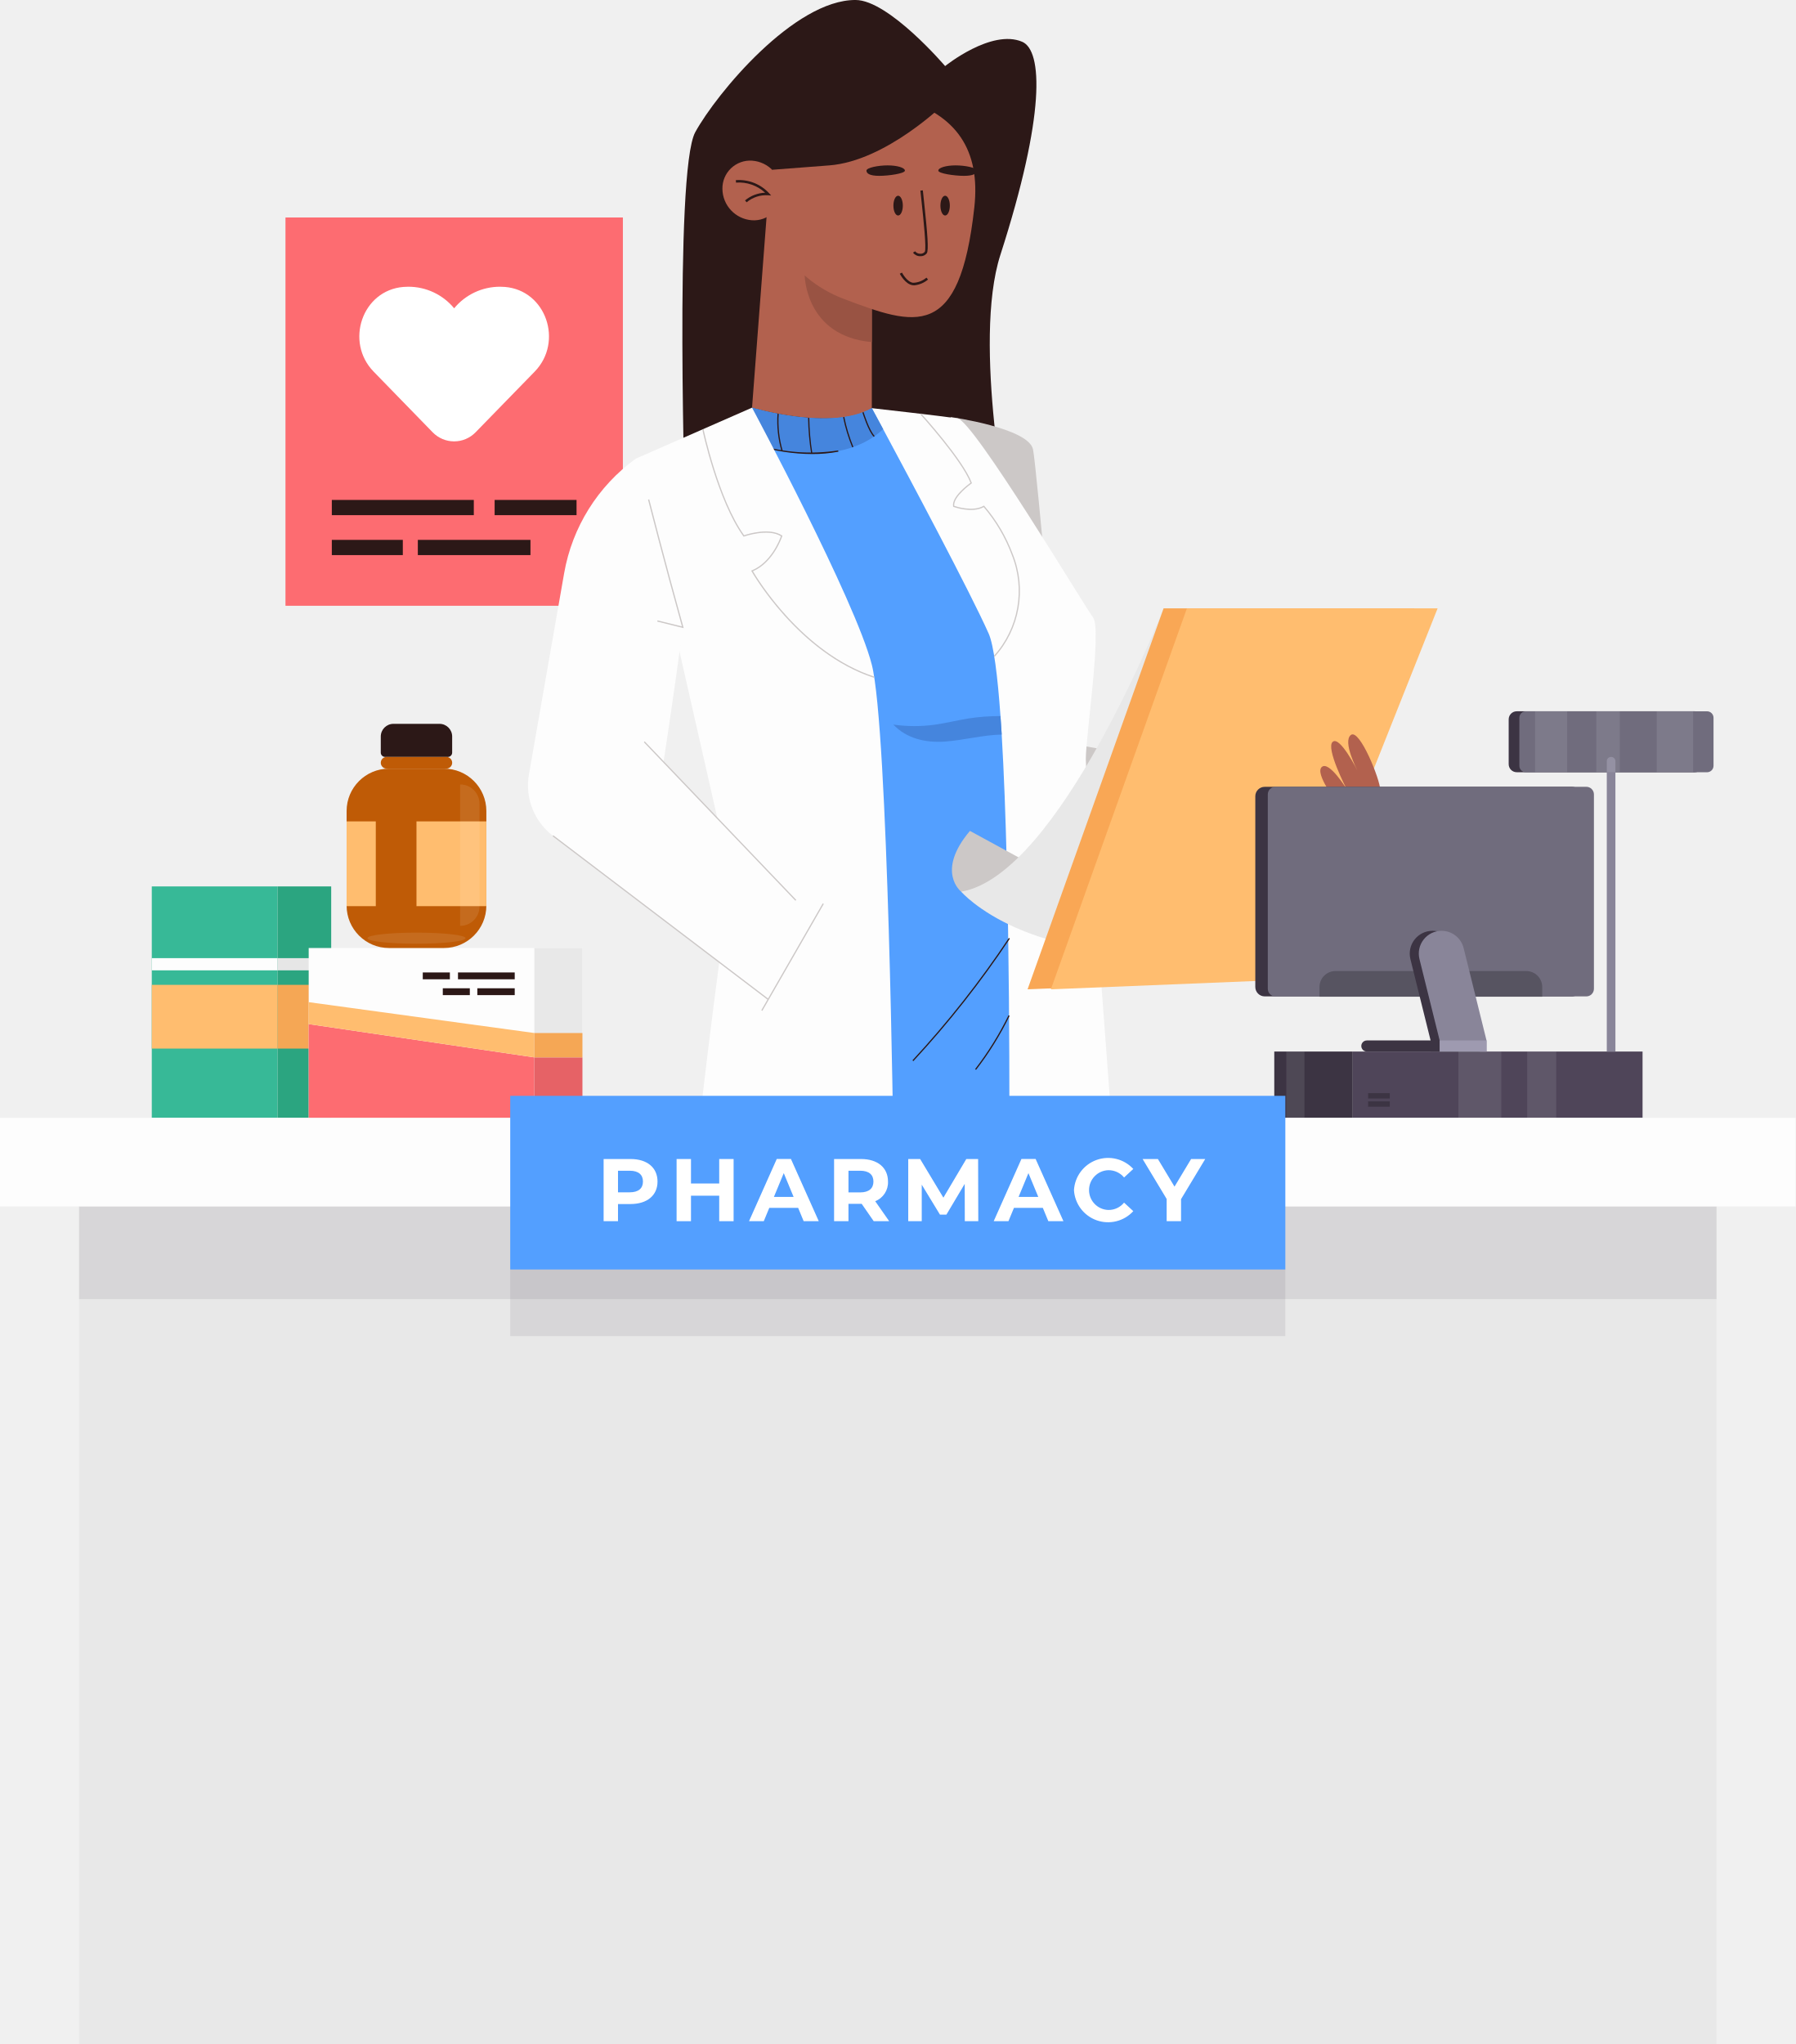
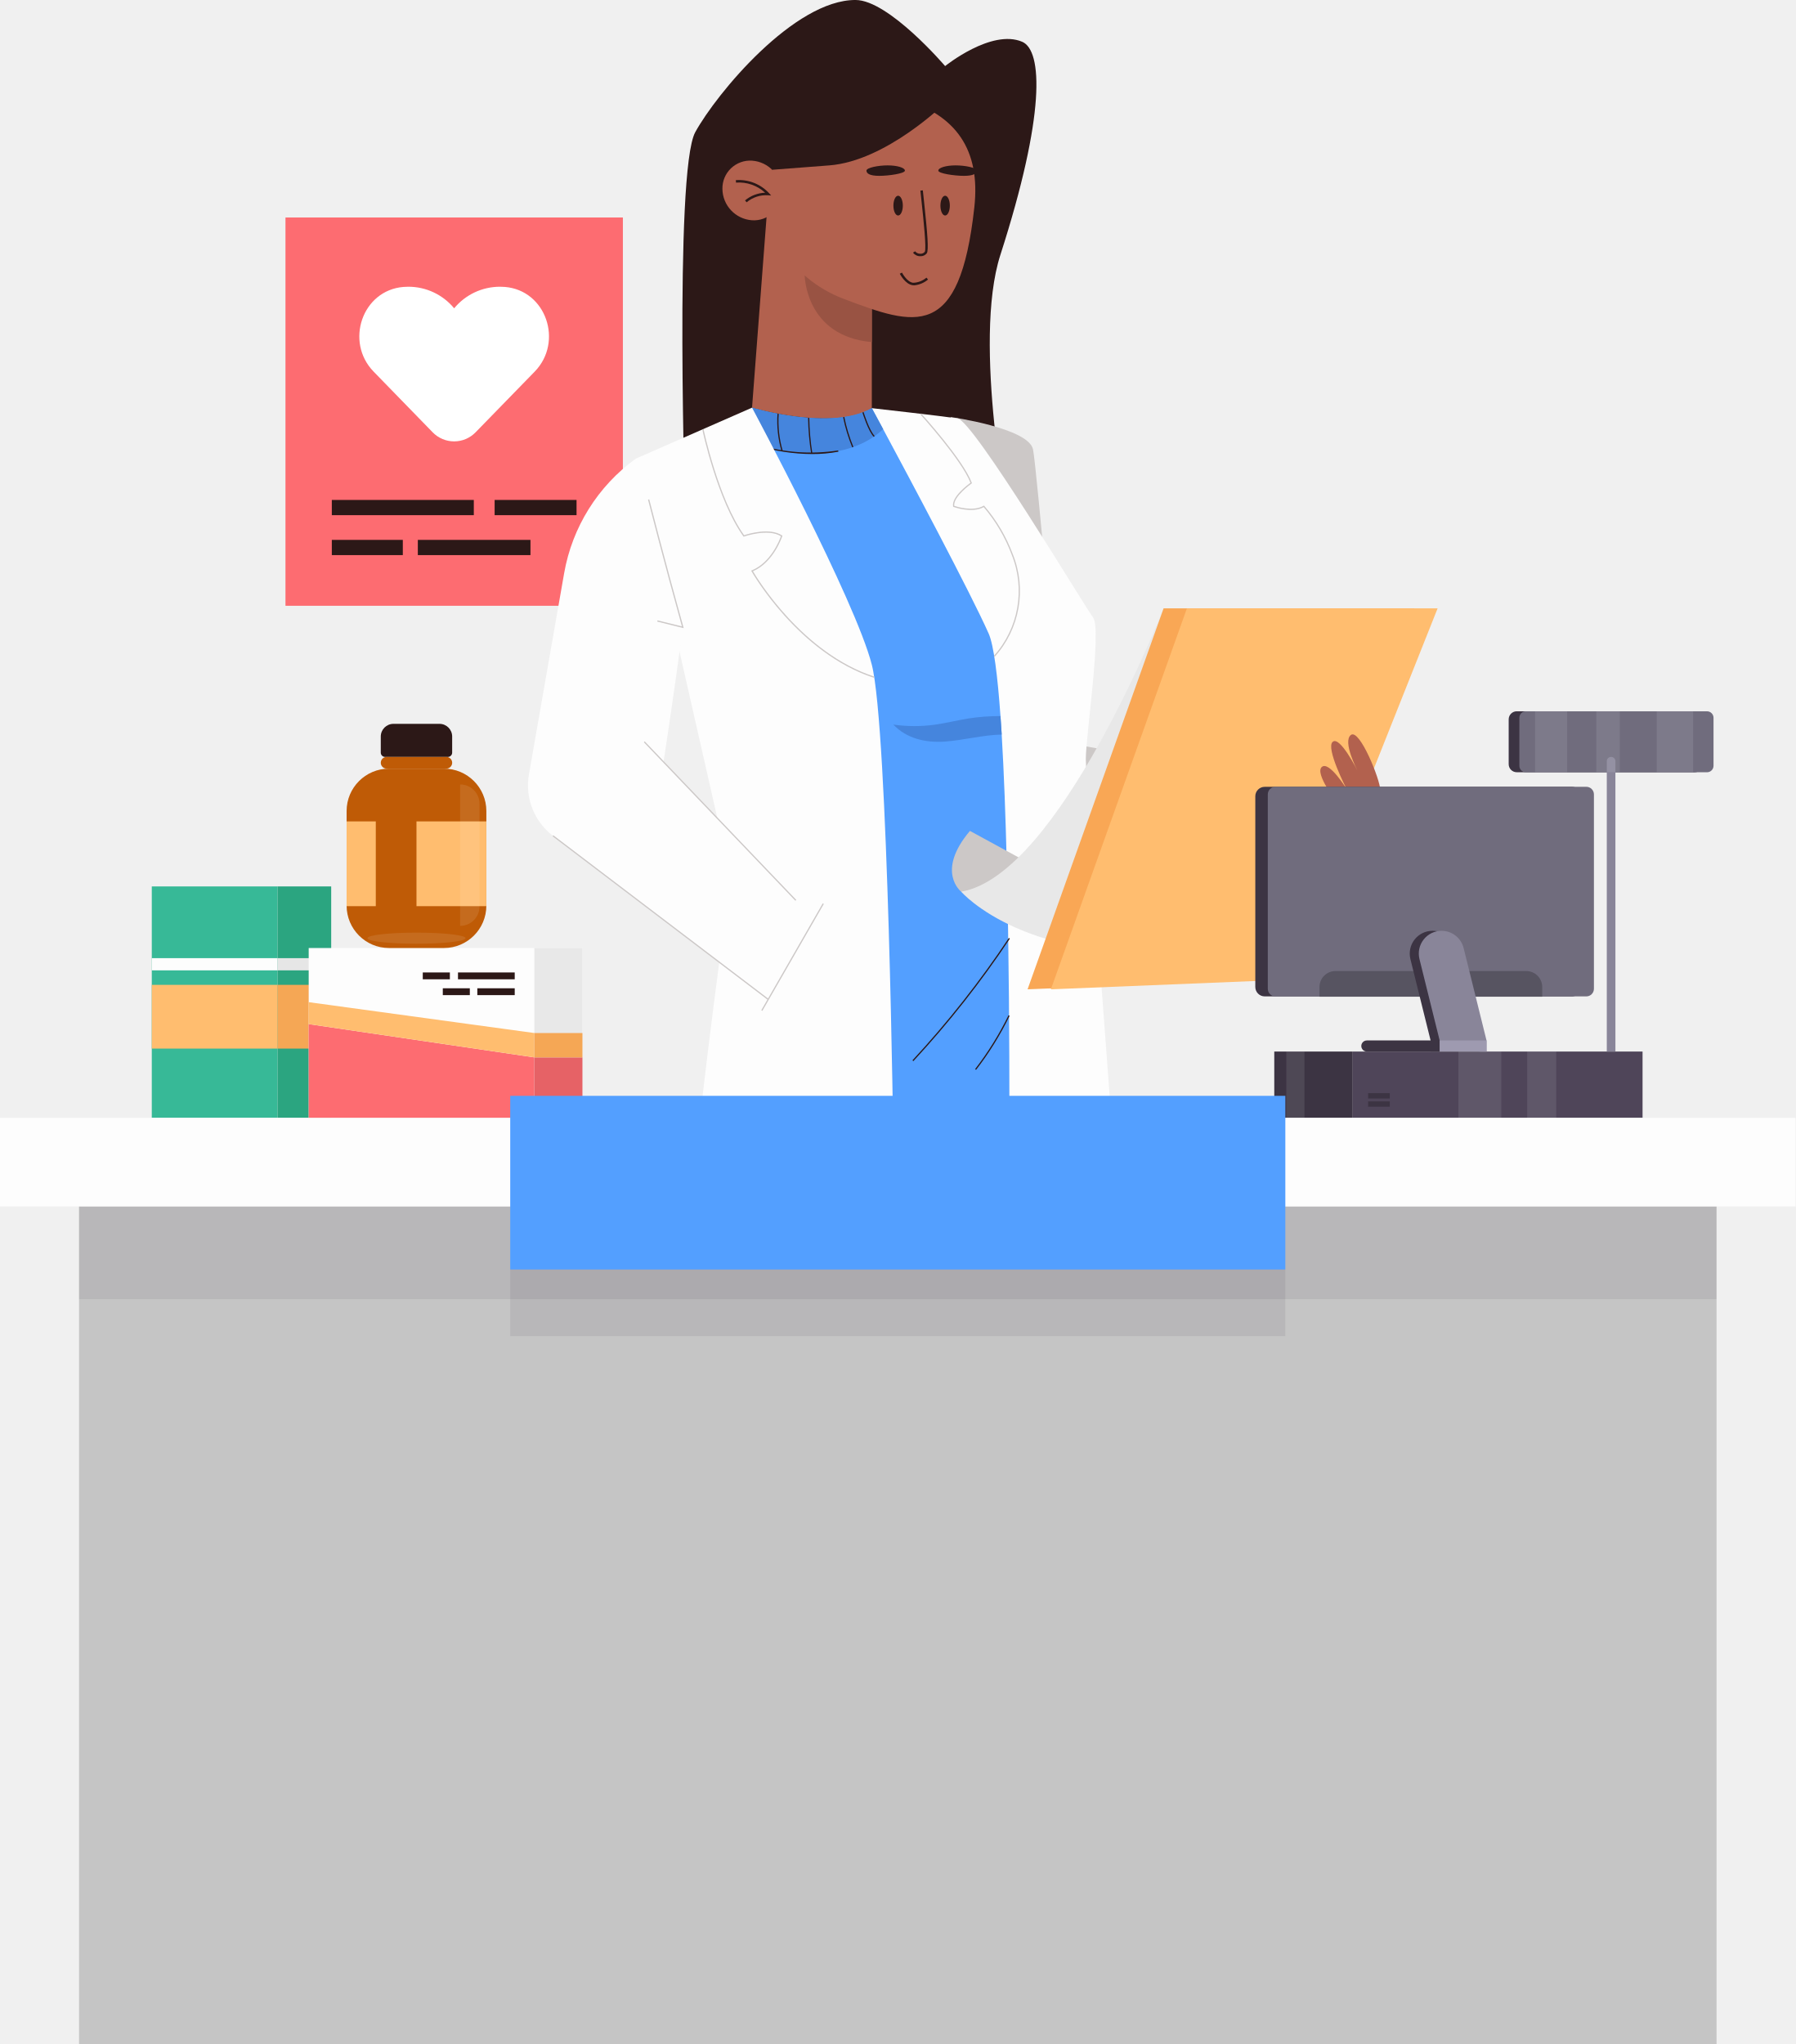
<svg xmlns="http://www.w3.org/2000/svg" width="293.449" height="334" viewBox="0 0 293.449 334">
-   <g id="Grupo_82999" data-name="Grupo 82999" transform="translate(-67.976 -85.646)">
-     <g id="Grupo_82964" data-name="Grupo 82964" transform="translate(114.632 121.184)">
+   <g id="Grupo_88134" data-name="Grupo 88134" transform="translate(-285 -4184)">
+     <g id="Grupo_82964" data-name="Grupo 82964" transform="translate(331.656 4219.539)">
      <rect id="Rectángulo_33793" data-name="Rectángulo 33793" width="55.141" height="63.448" transform="translate(0 0)" fill="#fd6c71" />
      <path id="Trazado_113531" data-name="Trazado 113531" d="M169.492,157.639c4.724-4.854,1.873-13.289-4.878-13.836q-.394-.033-.8-.032a9.7,9.7,0,0,0-7.486,3.523,9.7,9.7,0,0,0-7.485-3.523q-.4,0-.8.032c-6.751.547-9.6,8.982-4.878,13.836l9.658,9.926a4.887,4.887,0,0,0,7,0Z" transform="translate(-128.762 -132.456)" fill="#fff" />
      <g id="Grupo_82963" data-name="Grupo 82963" transform="translate(7.573 46.154)">
        <rect id="Rectángulo_33794" data-name="Rectángulo 33794" width="23.205" height="2.488" fill="#2c1817" />
        <rect id="Rectángulo_33795" data-name="Rectángulo 33795" width="11.603" height="2.488" transform="translate(0 6.527)" fill="#2c1817" />
        <rect id="Rectángulo_33796" data-name="Rectángulo 33796" width="18.408" height="2.488" transform="translate(14.057 6.527)" fill="#2c1817" />
        <rect id="Rectángulo_33797" data-name="Rectángulo 33797" width="13.388" height="2.488" transform="translate(26.608)" fill="#2c1817" />
      </g>
    </g>
-     <g id="Grupo_82983" data-name="Grupo 82983" transform="translate(154.264 85.646)">
+     <g id="Grupo_82983" data-name="Grupo 82983" transform="translate(371.288 4184)">
      <g id="Grupo_82968" data-name="Grupo 82968" transform="translate(25.23)">
        <path id="Trazado_113532" data-name="Trazado 113532" d="M249.267,96.444s-9.19-10.776-14.627-10.8c-10.011-.04-22.715,15.245-26.209,21.6s-1.588,64.314-1.588,64.314h52.912s-6.078-29.917-1.461-44.249c7.384-22.923,6.908-33.4,3.573-34.834C256.841,90.32,249.267,96.444,249.267,96.444Z" transform="translate(-206.324 -85.646)" fill="#2c1817" />
        <path id="Trazado_113533" data-name="Trazado 113533" d="M240.025,159.829v-25.9l-16.87-9.671-2.706,35.493S233.719,163.64,240.025,159.829Z" transform="translate(-209.063 -93.133)" fill="#b2614e" />
        <path id="Trazado_113534" data-name="Trazado 113534" d="M231.128,141.48s.084,9.939,10.968,10.892V141.48Z" transform="translate(-211.134 -96.474)" fill="#995343" />
        <path id="Trazado_113535" data-name="Trazado 113535" d="M257.421,123.235c-2.407,21.9-9.616,19.4-21.39,14.945-8.792-3.328-14.235-12.048-11.624-21.08a17.022,17.022,0,0,1,21.079-11.624C254.517,108.088,258.448,113.891,257.421,123.235Z" transform="translate(-209.704 -89.361)" fill="#b2614e" />
        <path id="Trazado_113536" data-name="Trazado 113536" d="M224.125,123.353a4.539,4.539,0,0,1-4.84,4.6,5.2,5.2,0,0,1-4.84-5.14,4.539,4.539,0,0,1,4.84-4.6A5.2,5.2,0,0,1,224.125,123.353Z" transform="translate(-207.899 -91.96)" fill="#b2614e" />
        <g id="Grupo_82965" data-name="Grupo 82965" transform="translate(8.735 29.415)">
          <path id="Trazado_113537" data-name="Trazado 113537" d="M218.928,125.777l-.262-.306a5.43,5.43,0,0,1,3.286-1.257,6.3,6.3,0,0,0-4.757-1.652l-.035-.4a6.682,6.682,0,0,1,5.435,2.131l.342.376-.507-.04A4.975,4.975,0,0,0,218.928,125.777Z" transform="translate(-217.16 -122.138)" fill="#2c1817" />
        </g>
        <path id="Trazado_113538" data-name="Trazado 113538" d="M249.934,120.027c0,.472-2.631.855-4.189.855s-2.095-.383-2.095-.855,1.9-.855,3.463-.855S249.934,119.555,249.934,120.027Z" transform="translate(-213.563 -92.148)" fill="#2c1817" />
        <path id="Trazado_113539" data-name="Trazado 113539" d="M250.652,126.941c0,.893-.344,1.616-.77,1.616s-.769-.723-.769-1.616.344-1.616.769-1.616S250.652,126.048,250.652,126.941Z" transform="translate(-214.622 -93.341)" fill="#2c1817" />
        <path id="Trazado_113540" data-name="Trazado 113540" d="M258.219,120.027c0,.472,2.632.855,4.19.855s2.094-.383,2.094-.855-1.9-.855-3.462-.855S258.219,119.555,258.219,120.027Z" transform="translate(-216.388 -92.148)" fill="#2c1817" />
        <path id="Trazado_113541" data-name="Trazado 113541" d="M258.644,126.941c0,.893.344,1.616.769,1.616s.77-.723.77-1.616-.345-1.616-.77-1.616S258.644,126.048,258.644,126.941Z" transform="translate(-216.47 -93.341)" fill="#2c1817" />
        <g id="Grupo_82966" data-name="Grupo 82966" transform="translate(37.698 31.101)">
          <path id="Trazado_113542" data-name="Trazado 113542" d="M254.3,134.992h-.048a1.418,1.418,0,0,1-1.162-.582l.34-.217a1.042,1.042,0,0,0,.833.4.887.887,0,0,0,.746-.309c.31-.456-.227-5.451-.515-8.135-.075-.7-.143-1.34-.2-1.876l.4-.04c.053.536.122,1.177.2,1.873.56,5.21.783,7.942.442,8.415A1.242,1.242,0,0,1,254.3,134.992Z" transform="translate(-253.091 -124.229)" fill="#2c1817" />
        </g>
        <g id="Grupo_82967" data-name="Grupo 82967" transform="translate(35.535 44.545)">
          <path id="Trazado_113543" data-name="Trazado 113543" d="M252.775,142.985a2.011,2.011,0,0,1-.25-.015c-1.228-.156-2.081-1.809-2.118-1.879l.359-.183c.007.015.793,1.533,1.809,1.662a3.478,3.478,0,0,0,2.187-.839l.261.307A4.064,4.064,0,0,1,252.775,142.985Z" transform="translate(-250.408 -140.908)" fill="#2c1817" />
        </g>
        <path id="Trazado_113544" data-name="Trazado 113544" d="M252.56,105.619s-9.6,9.476-18.922,10.191l-9.317.716s-3.1-10.589,1.523-13.765S252.56,105.619,252.56,105.619Z" transform="translate(-209.617 -88.786)" fill="#2c1817" />
      </g>
      <g id="Grupo_82982" data-name="Grupo 82982" transform="translate(0 66.614)">
        <path id="Trazado_113545" data-name="Trazado 113545" d="M260.75,170.193s12.709,1.781,13.437,5.28c.615,2.959,4.507,47.785,4.507,47.785l41.289,7.413L314.9,244.327l-42.956-5.718Z" transform="translate(-191.649 -168.656)" fill="#ccc8c7" />
        <path id="Trazado_113546" data-name="Trazado 113546" d="M244.735,168.388s11.391,1.282,14.011,1.673S279.469,200.7,280.9,202.61s-1.191,19.294-1.191,23.105,4.526,63.361,4.526,63.361h-20.4Z" transform="translate(-188.543 -168.306)" fill="#fdfdfd" />
        <path id="Trazado_113547" data-name="Trazado 113547" d="M262.492,289.057H239.148L221.407,174.435l-.953-6.145s12.921,3.9,19.571.076l.048.085c.039.077.114.219.219.41l.4.734c.1.2.219.419.352.658l.838,1.552c4.183,7.794,14.254,26.669,17.246,33.405.82,1.858,1.449,6.822,1.925,13.473.066.972.133,1.982.2,3.02C262.749,246.457,262.492,289.057,262.492,289.057Z" transform="translate(-183.834 -168.287)" fill="#539fff" />
        <path id="Trazado_113548" data-name="Trazado 113548" d="M241.883,171.805c-7.488,6.975-20.476,2.63-20.476,2.63l-.953-6.145s12.921,3.9,19.571.076l.048.085.219.41.4.734.352.658Z" transform="translate(-183.834 -168.287)" fill="#4585dd" />
        <g id="Grupo_82969" data-name="Grupo 82969" transform="translate(37.541 6.053)">
          <path id="Trazado_113549" data-name="Trazado 113549" d="M230.491,177.325a31.519,31.519,0,0,1-8.894-1.339l.064-.191a29.415,29.415,0,0,0,13.085.94l.039.2A22.454,22.454,0,0,1,230.491,177.325Z" transform="translate(-221.597 -175.795)" fill="#2c1817" />
        </g>
        <path id="Trazado_113550" data-name="Trazado 113550" d="M215.876,168.286s16.9,31.525,19.576,42.005,3.529,78.765,3.529,78.765H206.915s.929-10.958,5.478-44.067l-15.525-68.364Z" transform="translate(-179.26 -168.286)" fill="#fdfdfd" />
        <g id="Grupo_82970" data-name="Grupo 82970" transform="translate(28.486 3.503)">
          <path id="Trazado_113551" data-name="Trazado 113551" d="M238.434,213.278c-12.409-4.032-19.953-17.285-20.028-17.419l-.056-.1.106-.043c3.152-1.293,4.56-5.014,4.758-5.581-2.106-1.315-5.987.039-6.025.052l-.071.026-.044-.061c-4.251-5.9-6.686-17.364-6.71-17.48l.2-.041c.023.114,2.433,11.455,6.632,17.342.571-.192,4.156-1.317,6.2.035l.064.042-.023.073c-.014.043-1.384,4.262-4.792,5.734.713,1.22,8.088,13.4,19.858,17.228Z" transform="translate(-210.363 -172.632)" fill="#ccc8c7" />
        </g>
        <g id="Grupo_82971" data-name="Grupo 82971" transform="translate(64.089 0.932)">
          <path id="Trazado_113552" data-name="Trazado 113552" d="M266.721,209.212l-.152-.132a15.859,15.859,0,0,0,2.925-16.541,26,26,0,0,0-4.571-7.779c-1.924,1.056-4.814.012-4.936-.033l-.053-.019-.011-.056c-.3-1.525,2.37-3.531,2.835-3.868-1.464-3.772-8.156-11.13-8.224-11.205l.15-.136c.069.076,6.872,7.557,8.291,11.343l.027.073-.064.045c-.031.022-3.042,2.15-2.827,3.653.414.14,3.079.983,4.784-.011l.069-.041.055.06a26.111,26.111,0,0,1,4.666,7.907A16.052,16.052,0,0,1,266.721,209.212Z" transform="translate(-254.532 -169.442)" fill="#ccc8c7" />
        </g>
        <path id="Trazado_113553" data-name="Trazado 113553" d="M266.808,233.827c-3.1.067-6.146.915-9.233,1.144-3.182.228-6.288-.468-8.48-2.773a24.487,24.487,0,0,0,6.831.01c1.82-.257,3.621-.715,5.441-1.01a33.263,33.263,0,0,1,5.24-.391C266.674,231.779,266.741,232.789,266.808,233.827Z" transform="translate(-189.388 -180.411)" fill="#4585dd" />
        <g id="Grupo_82972" data-name="Grupo 82972" transform="translate(40.733 0.99)">
          <path id="Trazado_113554" data-name="Trazado 113554" d="M226.257,175.623a17.527,17.527,0,0,1-.656-6.109l.2.021a17.287,17.287,0,0,0,.649,6.029Z" transform="translate(-225.557 -169.514)" fill="#2c1817" />
        </g>
        <g id="Grupo_82973" data-name="Grupo 82973" transform="translate(45.776 1.666)">
          <path id="Trazado_113555" data-name="Trazado 113555" d="M232.319,176.188a40.4,40.4,0,0,1-.506-5.835h.2a40.133,40.133,0,0,0,.5,5.8Z" transform="translate(-231.813 -170.353)" fill="#2c1817" />
        </g>
        <g id="Grupo_82974" data-name="Grupo 82974" transform="translate(51.502 1.518)">
          <path id="Trazado_113556" data-name="Trazado 113556" d="M240.411,175.145a27.18,27.18,0,0,1-1.5-4.937l.2-.039a27.037,27.037,0,0,0,1.482,4.894Z" transform="translate(-238.916 -170.169)" fill="#2c1817" />
        </g>
        <g id="Grupo_82975" data-name="Grupo 82975" transform="translate(54.653 0.725)">
          <path id="Trazado_113557" data-name="Trazado 113557" d="M244.689,173.228c-.909-.912-1.825-3.857-1.864-3.983l.193-.059c.01.03.939,3.023,1.813,3.9Z" transform="translate(-242.825 -169.186)" fill="#2c1817" />
        </g>
        <g id="Grupo_82976" data-name="Grupo 82976" transform="translate(62.835 86.653)">
          <path id="Trazado_113558" data-name="Trazado 113558" d="M253.122,295.919l-.146-.139a160.048,160.048,0,0,0,15.755-19.995l.168.11A160.026,160.026,0,0,1,253.122,295.919Z" transform="translate(-252.976 -275.786)" fill="#2c1817" />
        </g>
        <g id="Grupo_82977" data-name="Grupo 82977" transform="translate(73.073 99.289)">
          <path id="Trazado_113559" data-name="Trazado 113559" d="M265.833,300.383l-.156-.127a51.088,51.088,0,0,0,5.459-8.793l.183.086A51.3,51.3,0,0,1,265.833,300.383Z" transform="translate(-265.677 -291.462)" fill="#2c1817" />
        </g>
        <path id="Trazado_113560" data-name="Trazado 113560" d="M192.632,178.632h0a29.366,29.366,0,0,0-11.7,18.719l-5.755,32.888a10.335,10.335,0,0,0,3.923,10.007L214.274,267l7.517-13.074-24.621-25.752s1.557-9.843,3.155-22C201.623,196.319,200.331,190.781,192.632,178.632Z" transform="translate(-175.024 -170.292)" fill="#fdfdfd" />
        <g id="Grupo_82978" data-name="Grupo 82978" transform="translate(38.126 80.996)">
          <path id="Trazado_113561" data-name="Trazado 113561" d="M222.5,286.338l-.175-.1,10.044-17.469.175.1Z" transform="translate(-222.322 -268.769)" fill="#ccc8c7" />
        </g>
        <g id="Grupo_82979" data-name="Grupo 82979" transform="translate(18.935 54.532)">
          <rect id="Rectángulo_33798" data-name="Rectángulo 33798" width="0.201" height="35.836" transform="translate(0 0.139) rotate(-43.713)" fill="#ccc8c7" />
        </g>
        <g id="Grupo_82980" data-name="Grupo 82980" transform="translate(4.017 69.873)">
          <rect id="Rectángulo_33799" data-name="Rectángulo 33799" width="0.202" height="44.195" transform="matrix(0.605, -0.796, 0.796, 0.605, 0, 0.161)" fill="#ccc8c7" />
        </g>
        <g id="Grupo_82981" data-name="Grupo 82981" transform="translate(19.617 14.985)">
          <path id="Trazado_113562" data-name="Trazado 113562" d="M205.189,207.92l-4.326-1.072.049-.2,3.989.988c-2.98-10.68-5.515-20.616-5.541-20.715l.2-.05c.025.1,2.587,10.136,5.586,20.877Z" transform="translate(-199.36 -186.876)" fill="#ccc8c7" />
        </g>
        <path id="Trazado_113563" data-name="Trazado 113563" d="M262.485,264.01s-4.2-3.267,1.438-9.925l11.957,6.511S270.844,268.219,262.485,264.01Z" transform="translate(-191.694 -184.925)" fill="#ccc8c7" />
        <path id="Trazado_113564" data-name="Trazado 113564" d="M295.934,208.971s-17.1,43.67-33.087,46.29c0,0,10.855,12.6,39.28,9.528,0,0,21.946-20.882,23.836-55.818Z" transform="translate(-192.055 -176.176)" fill="#e8e8e8" />
        <path id="Trazado_113565" data-name="Trazado 113565" d="M298.545,208.971l-22.232,62.25,39.065-1.588,24.138-60.662Z" transform="translate(-194.667 -176.176)" fill="#f9a755" />
        <path id="Trazado_113566" data-name="Trazado 113566" d="M303.273,208.971l-22.232,62.25,39.065-1.588,24.138-60.662Z" transform="translate(-195.584 -176.176)" fill="#ffbd6f" />
        <path id="Trazado_113567" data-name="Trazado 113567" d="M337.332,257.211s5.326-2.753,7.112-5.73.715-6.193.715-7.861-3.374-10.084-4.8-9.012,1.072,5.836,1.072,5.836-2.858-5.734-4.049-4.713,2.263,7.691,2.263,7.691-2.858-4.645-4.05-3.573,2.5,5.805,2.5,5.805-2.778-3.3-3.889-2.034,5.347,7.95,5.347,7.95Z" transform="translate(-205.868 -181.129)" fill="#b2614e" />
      </g>
    </g>
-     <rect id="Rectángulo_33800" data-name="Rectángulo 33800" width="12.826" height="10.835" transform="translate(276.231 257.473)" fill="#3c3443" />
-     <rect id="Rectángulo_33801" data-name="Rectángulo 33801" width="47.361" height="10.835" transform="translate(289.057 257.473)" fill="#4f4559" />
-     <g id="Grupo_82984" data-name="Grupo 82984" transform="translate(273.129 214.212)">
+     <rect id="Rectángulo_33800" data-name="Rectángulo 33800" width="12.826" height="10.835" transform="translate(493.254 4355.828)" fill="#3c3443" />
+     <rect id="Rectángulo_33801" data-name="Rectángulo 33801" width="47.361" height="10.835" transform="translate(506.081 4355.828)" fill="#4f4559" />
+     <g id="Grupo_82984" data-name="Grupo 82984" transform="translate(490.153 4312.566)">
      <path id="Trazado_113568" data-name="Trazado 113568" d="M363.139,296.564H344.883a.906.906,0,0,0-.906.906h0a.906.906,0,0,0,.906.906h18.256Z" transform="translate(-326.653 -255.115)" fill="#3c3443" />
      <rect id="Rectángulo_33802" data-name="Rectángulo 33802" width="53.299" height="34.247" rx="1.542" transform="translate(0 0.003)" fill="#3c3443" />
      <path id="Trazado_113569" data-name="Trazado 113569" d="M378.318,246.388v31.761a1.246,1.246,0,0,1-1.245,1.245H326.258a1.24,1.24,0,0,1-1.238-1.245V246.388a1.241,1.241,0,0,1,1.238-1.245h50.814A1.246,1.246,0,0,1,378.318,246.388Z" transform="translate(-322.977 -245.143)" fill="#706c7d" />
      <path id="Trazado_113570" data-name="Trazado 113570" d="M369.294,282.495H338.1A2.607,2.607,0,0,0,335.5,285.1v1.588h36.4V285.1A2.607,2.607,0,0,0,369.294,282.495Z" transform="translate(-325.009 -252.387)" fill="#575461" />
      <path id="Trazado_113571" data-name="Trazado 113571" d="M365.33,294.065h-8.124v-1.812l-3.3-13.3a3.721,3.721,0,0,1,3.612-4.616h0a3.721,3.721,0,0,1,3.611,2.825Z" transform="translate(-328.558 -250.804)" fill="#3c3443" />
      <path id="Trazado_113572" data-name="Trazado 113572" d="M366.7,294.065h-7.658v-1.812l-3.3-13.3a3.72,3.72,0,0,1,3.61-4.616h0a3.72,3.72,0,0,1,3.61,2.825l3.739,15.092Z" transform="translate(-328.913 -250.804)" fill="#898599" />
      <rect id="Rectángulo_33803" data-name="Rectángulo 33803" width="7.658" height="1.812" transform="translate(30.13 41.449)" fill="#9e9ab0" />
    </g>
-     <rect id="Rectángulo_33804" data-name="Rectángulo 33804" width="3.541" height="0.873" transform="translate(291.565 264.275)" fill="#3c3443" />
-     <rect id="Rectángulo_33805" data-name="Rectángulo 33805" width="3.541" height="0.873" transform="translate(291.565 265.618)" fill="#3c3443" />
-     <g id="Grupo_82985" data-name="Grupo 82985" transform="translate(306.318 257.473)" opacity="0.1">
+     <rect id="Rectángulo_33804" data-name="Rectángulo 33804" width="3.541" height="0.873" transform="translate(508.589 4362.629)" fill="#3c3443" />
+     <rect id="Rectángulo_33805" data-name="Rectángulo 33805" width="3.541" height="0.873" transform="translate(508.589 4363.973)" fill="#3c3443" />
+     <g id="Grupo_82985" data-name="Grupo 82985" transform="translate(523.342 4355.828)" opacity="0.1">
      <rect id="Rectángulo_33806" data-name="Rectángulo 33806" width="7.011" height="10.835" fill="#f9fafe" />
    </g>
-     <g id="Grupo_82986" data-name="Grupo 82986" transform="translate(317.563 257.473)" opacity="0.1">
+     <g id="Grupo_82986" data-name="Grupo 82986" transform="translate(534.587 4355.828)" opacity="0.1">
      <rect id="Rectángulo_33807" data-name="Rectángulo 33807" width="4.748" height="10.835" fill="#f9fafe" />
    </g>
-     <g id="Grupo_82987" data-name="Grupo 82987" transform="translate(278.195 257.473)" opacity="0.1">
+     <g id="Grupo_82987" data-name="Grupo 82987" transform="translate(495.219 4355.828)" opacity="0.1">
      <rect id="Rectángulo_33808" data-name="Rectángulo 33808" width="2.966" height="10.835" transform="translate(0)" fill="#f9fafe" />
    </g>
-     <g id="Grupo_82991" data-name="Grupo 82991" transform="translate(314.539 201.871)">
+     <g id="Grupo_82991" data-name="Grupo 82991" transform="translate(531.563 4300.226)">
      <rect id="Rectángulo_33809" data-name="Rectángulo 33809" width="31.736" height="9.958" rx="1.317" transform="translate(0 0.002)" fill="#3c3443" />
      <path id="Trazado_113573" data-name="Trazado 113573" d="M407.755,230.9v7.836a1.064,1.064,0,0,1-1.063,1.063H377.079a1.058,1.058,0,0,1-1.057-1.063V230.9a1.058,1.058,0,0,1,1.057-1.063h29.613A1.064,1.064,0,0,1,407.755,230.9Z" transform="translate(-374.277 -229.833)" fill="#706c7d" />
      <path id="Trazado_113574" data-name="Trazado 113574" d="M395.16,287.229h-1.411V239.788a.706.706,0,0,1,.705-.705h0a.706.706,0,0,1,.705.705Z" transform="translate(-377.715 -231.627)" fill="#898599" />
      <g id="Grupo_82988" data-name="Grupo 82988" transform="translate(4.313 0)" opacity="0.1">
        <rect id="Rectángulo_33810" data-name="Rectángulo 33810" width="5.239" height="9.96" fill="#f9fafe" />
      </g>
      <g id="Grupo_82989" data-name="Grupo 82989" transform="translate(14.322 0)" opacity="0.1">
        <rect id="Rectángulo_33811" data-name="Rectángulo 33811" width="3.829" height="9.96" fill="#f9fafe" />
      </g>
      <g id="Grupo_82990" data-name="Grupo 82990" transform="translate(24.196 0)" opacity="0.1">
        <rect id="Rectángulo_33812" data-name="Rectángulo 33812" width="5.945" height="9.96" fill="#f9fafe" />
      </g>
    </g>
-     <g id="Grupo_82992" data-name="Grupo 82992" transform="translate(92.782 230.492)">
+     <g id="Grupo_82992" data-name="Grupo 82992" transform="translate(309.806 4328.847)">
      <rect id="Rectángulo_33813" data-name="Rectángulo 33813" width="20.555" height="37.816" transform="translate(0)" fill="#37b997" />
      <rect id="Rectángulo_33814" data-name="Rectángulo 33814" width="8.766" height="37.816" transform="translate(20.555)" fill="#2ba580" />
      <rect id="Rectángulo_33815" data-name="Rectángulo 33815" width="20.555" height="10.414" transform="translate(0 16.084)" fill="#ffbd6f" />
      <rect id="Rectángulo_33816" data-name="Rectángulo 33816" width="20.555" height="1.994" transform="translate(0 11.72)" fill="#fdfdfd" />
      <rect id="Rectángulo_33817" data-name="Rectángulo 33817" width="8.766" height="10.414" transform="translate(20.555 16.084)" fill="#f5a755" />
      <rect id="Rectángulo_33818" data-name="Rectángulo 33818" width="8.766" height="1.994" transform="translate(20.555 11.72)" fill="#e6e6e6" />
    </g>
-     <g id="Grupo_82993" data-name="Grupo 82993" transform="translate(118.426 240.556)">
+     <g id="Grupo_82993" data-name="Grupo 82993" transform="translate(335.45 4338.911)">
      <rect id="Rectángulo_33819" data-name="Rectángulo 33819" width="44.737" height="27.784" fill="#fdfdfd" />
      <rect id="Rectángulo_33820" data-name="Rectángulo 33820" width="7.859" height="27.784" transform="translate(36.878)" fill="#e8e8e8" />
      <path id="Trazado_113575" data-name="Trazado 113575" d="M130.563,293.25l36.878,5.441V308.6H130.563Z" transform="translate(-130.563 -280.816)" fill="#fd6c71" />
      <path id="Trazado_113576" data-name="Trazado 113576" d="M130.563,292.386l36.878,5.441v-3.983L130.563,288.8Z" transform="translate(-130.563 -279.953)" fill="#ffbd6f" />
      <rect id="Rectángulo_33821" data-name="Rectángulo 33821" width="7.859" height="9.909" transform="translate(36.878 17.875)" fill="#e66266" />
      <rect id="Rectángulo_33822" data-name="Rectángulo 33822" width="7.859" height="3.983" transform="translate(36.878 13.892)" fill="#f5a755" />
      <rect id="Rectángulo_33823" data-name="Rectángulo 33823" width="9.27" height="1.119" transform="translate(24.4 3.993)" fill="#2c1817" />
      <rect id="Rectángulo_33824" data-name="Rectángulo 33824" width="4.43" height="1.119" transform="translate(18.643 3.993)" fill="#2c1817" />
      <rect id="Rectángulo_33825" data-name="Rectángulo 33825" width="6.11" height="1.119" transform="translate(27.56 6.579)" fill="#2c1817" />
      <rect id="Rectángulo_33826" data-name="Rectángulo 33826" width="4.416" height="1.119" transform="translate(21.917 6.579)" fill="#2c1817" />
    </g>
-     <g id="Grupo_82994" data-name="Grupo 82994" transform="translate(124.622 203.924)">
+     <g id="Grupo_82994" data-name="Grupo 82994" transform="translate(341.646 4302.279)">
      <rect id="Rectángulo_33827" data-name="Rectángulo 33827" width="22.839" height="29.311" rx="6.93" transform="translate(0 7.321)" fill="#bf5b06" />
      <path id="Trazado_113577" data-name="Trazado 113577" d="M145.881,237.786h10.264a.7.7,0,0,0,.7-.7v-2.634a2.071,2.071,0,0,0-2.071-2.071h-7.525a2.071,2.071,0,0,0-2.071,2.071v2.634A.7.7,0,0,0,145.881,237.786Z" transform="translate(-139.594 -232.38)" fill="#2c1817" />
      <rect id="Rectángulo_33828" data-name="Rectángulo 33828" width="4.769" height="13.852" transform="translate(0 15.941)" fill="#ffbd6f" />
      <rect id="Rectángulo_33829" data-name="Rectángulo 33829" width="11.419" height="13.852" transform="translate(11.419 15.941)" fill="#ffbd6f" />
      <path id="Trazado_113578" data-name="Trazado 113578" d="M161.272,267.774h0V244.667h0a3.16,3.16,0,0,1,3.16,3.16v16.787A3.16,3.16,0,0,1,161.272,267.774Z" transform="translate(-142.715 -234.763)" fill="#fff" opacity="0.1" />
      <path id="Trazado_113579" data-name="Trazado 113579" d="M158.507,275.613c0,.5-3.591.905-8.02.905s-8.02-.405-8.02-.905,3.591-.905,8.02-.905S158.507,275.113,158.507,275.613Z" transform="translate(-139.068 -240.589)" fill="#fff" opacity="0.1" />
    </g>
-     <path id="Trazado_113580" data-name="Trazado 113580" d="M155.889,241h-9.751a.958.958,0,0,1-.958-.957h0a.958.958,0,0,1,.958-.958h9.751a.958.958,0,0,1,.958.958h0A.958.958,0,0,1,155.889,241Z" transform="translate(-14.972 -29.756)" fill="#bf5b06" />
-     <g id="Grupo_82998" data-name="Grupo 82998" transform="translate(67.976 264.711)">
-       <rect id="Rectángulo_33830" data-name="Rectángulo 33830" width="267.616" height="136.869" transform="translate(12.917 18.064)" fill="#e8e8e8" />
+     <path id="Trazado_113580" data-name="Trazado 113580" d="M155.889,241h-9.751a.958.958,0,0,1-.958-.957h0a.958.958,0,0,1,.958-.958h9.751a.958.958,0,0,1,.958.958h0A.958.958,0,0,1,155.889,241Z" transform="translate(202.052 4068.598)" fill="#bf5b06" />
+     <g id="Grupo_82998" data-name="Grupo 82998" transform="translate(285 4363.066)">
+       <rect id="Rectángulo_33830" data-name="Rectángulo 33830" width="267.616" height="136.869" transform="translate(12.917 18.064)" fill="#c5c5c5" />
      <g id="Grupo_82995" data-name="Grupo 82995" transform="translate(12.917 18.064)" opacity="0.1">
        <rect id="Rectángulo_33831" data-name="Rectángulo 33831" width="267.616" height="15.152" fill="#3c3443" />
      </g>
      <rect id="Rectángulo_33832" data-name="Rectángulo 33832" width="293.449" height="14.468" transform="translate(0 3.596)" fill="#fdfdfd" />
      <rect id="Rectángulo_33833" data-name="Rectángulo 33833" width="126.676" height="28.38" transform="translate(83.386)" fill="#539fff" />
-       <g id="Grupo_82996" data-name="Grupo 82996" transform="translate(98.649 10.148)">
-         <path id="Trazado_113581" data-name="Trazado 113581" d="M199.168,324.283c0,2.264-1.7,3.672-4.412,3.672h-2.047v2.8h-2.351V320.6h4.4C197.47,320.6,199.168,322,199.168,324.283Zm-2.381,0c0-1.118-.725-1.77-2.162-1.77h-1.916v3.527h1.916C196.062,326.04,196.787,325.386,196.787,324.283Z" transform="translate(-190.358 -320.423)" fill="#fff" />
-         <path id="Trazado_113582" data-name="Trazado 113582" d="M214.471,320.6v10.159H212.12v-4.165h-4.615v4.165h-2.351V320.6h2.351V324.6h4.615V320.6Z" transform="translate(-193.227 -320.423)" fill="#fff" />
-         <path id="Trazado_113583" data-name="Trazado 113583" d="M227.867,328.579h-4.716l-.9,2.176h-2.41l4.529-10.159h2.322l4.543,10.159h-2.467Zm-.74-1.785-1.611-3.889-1.611,3.889Z" transform="translate(-196.076 -320.423)" fill="#fff" />
-         <path id="Trazado_113584" data-name="Trazado 113584" d="M243.559,330.756l-1.96-2.83h-2.163v2.83h-2.351V320.6h4.4c2.714,0,4.412,1.407,4.412,3.686a3.3,3.3,0,0,1-2.09,3.207l2.28,3.265Zm-2.206-8.243h-1.916v3.541h1.916c1.437,0,2.163-.668,2.163-1.771C243.515,323.165,242.79,322.513,241.352,322.513Z" transform="translate(-199.42 -320.423)" fill="#fff" />
-         <path id="Trazado_113585" data-name="Trazado 113585" d="M261.361,330.756l-.014-6.095-2.991,5.021H257.3l-2.975-4.891v5.965h-2.207V320.6h1.945l3.8,6.313,3.744-6.313h1.931l.028,10.159Z" transform="translate(-202.334 -320.423)" fill="#fff" />
-         <path id="Trazado_113586" data-name="Trazado 113586" d="M277.474,328.579h-4.716l-.9,2.176h-2.409l4.529-10.159H276.3l4.543,10.159h-2.468Zm-.74-1.785-1.611-3.889-1.611,3.889Z" transform="translate(-205.696 -320.423)" fill="#fff" />
-         <path id="Trazado_113587" data-name="Trazado 113587" d="M285.721,325.634a5.594,5.594,0,0,1,9.695-3.454l-1.509,1.394a3.269,3.269,0,0,0-2.554-1.191,3.251,3.251,0,0,0,0,6.5,3.239,3.239,0,0,0,2.554-1.2l1.509,1.393a5.584,5.584,0,0,1-9.695-3.44Z" transform="translate(-208.851 -320.381)" fill="#fff" />
-         <path id="Trazado_113588" data-name="Trazado 113588" d="M305.919,327.157v3.6h-2.351v-3.628l-3.933-6.531h2.5l2.715,4.513,2.714-4.513h2.307Z" transform="translate(-211.55 -320.423)" fill="#fff" />
-       </g>
      <g id="Grupo_82997" data-name="Grupo 82997" transform="translate(83.386 28.38)" opacity="0.1">
        <rect id="Rectángulo_33834" data-name="Rectángulo 33834" width="126.676" height="10.882" transform="translate(0)" fill="#3c3443" />
      </g>
    </g>
  </g>
</svg>
